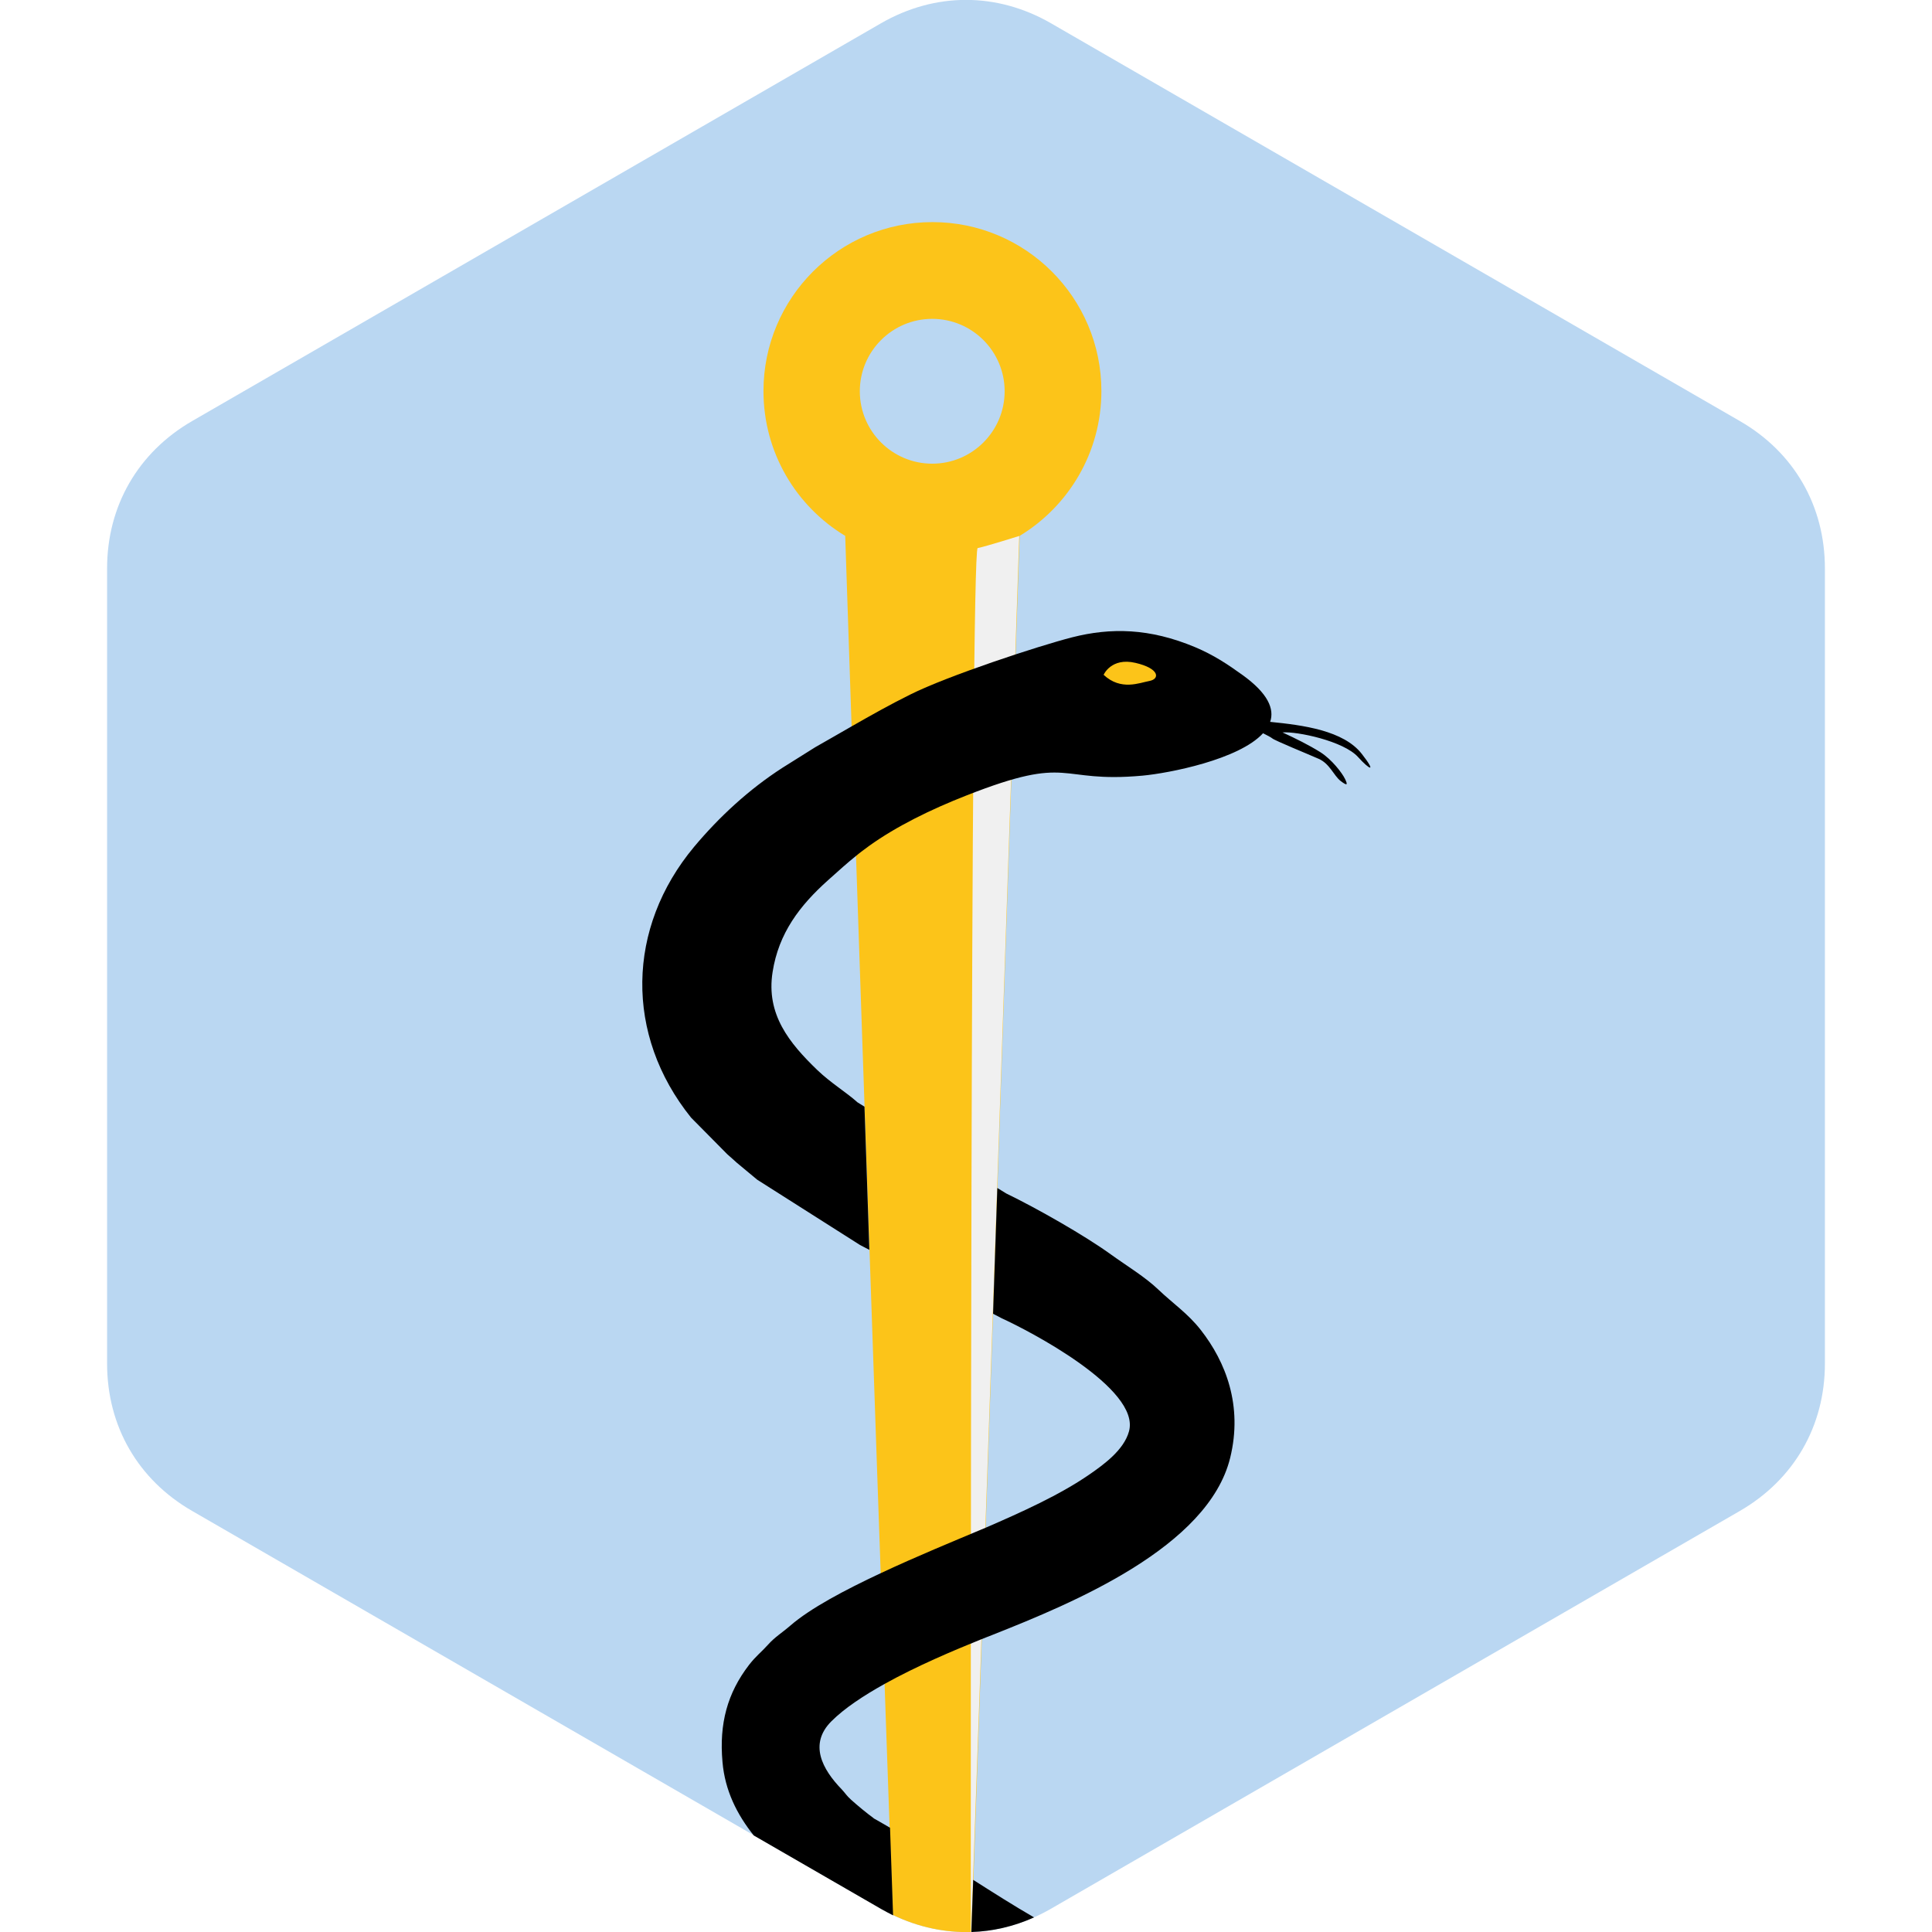
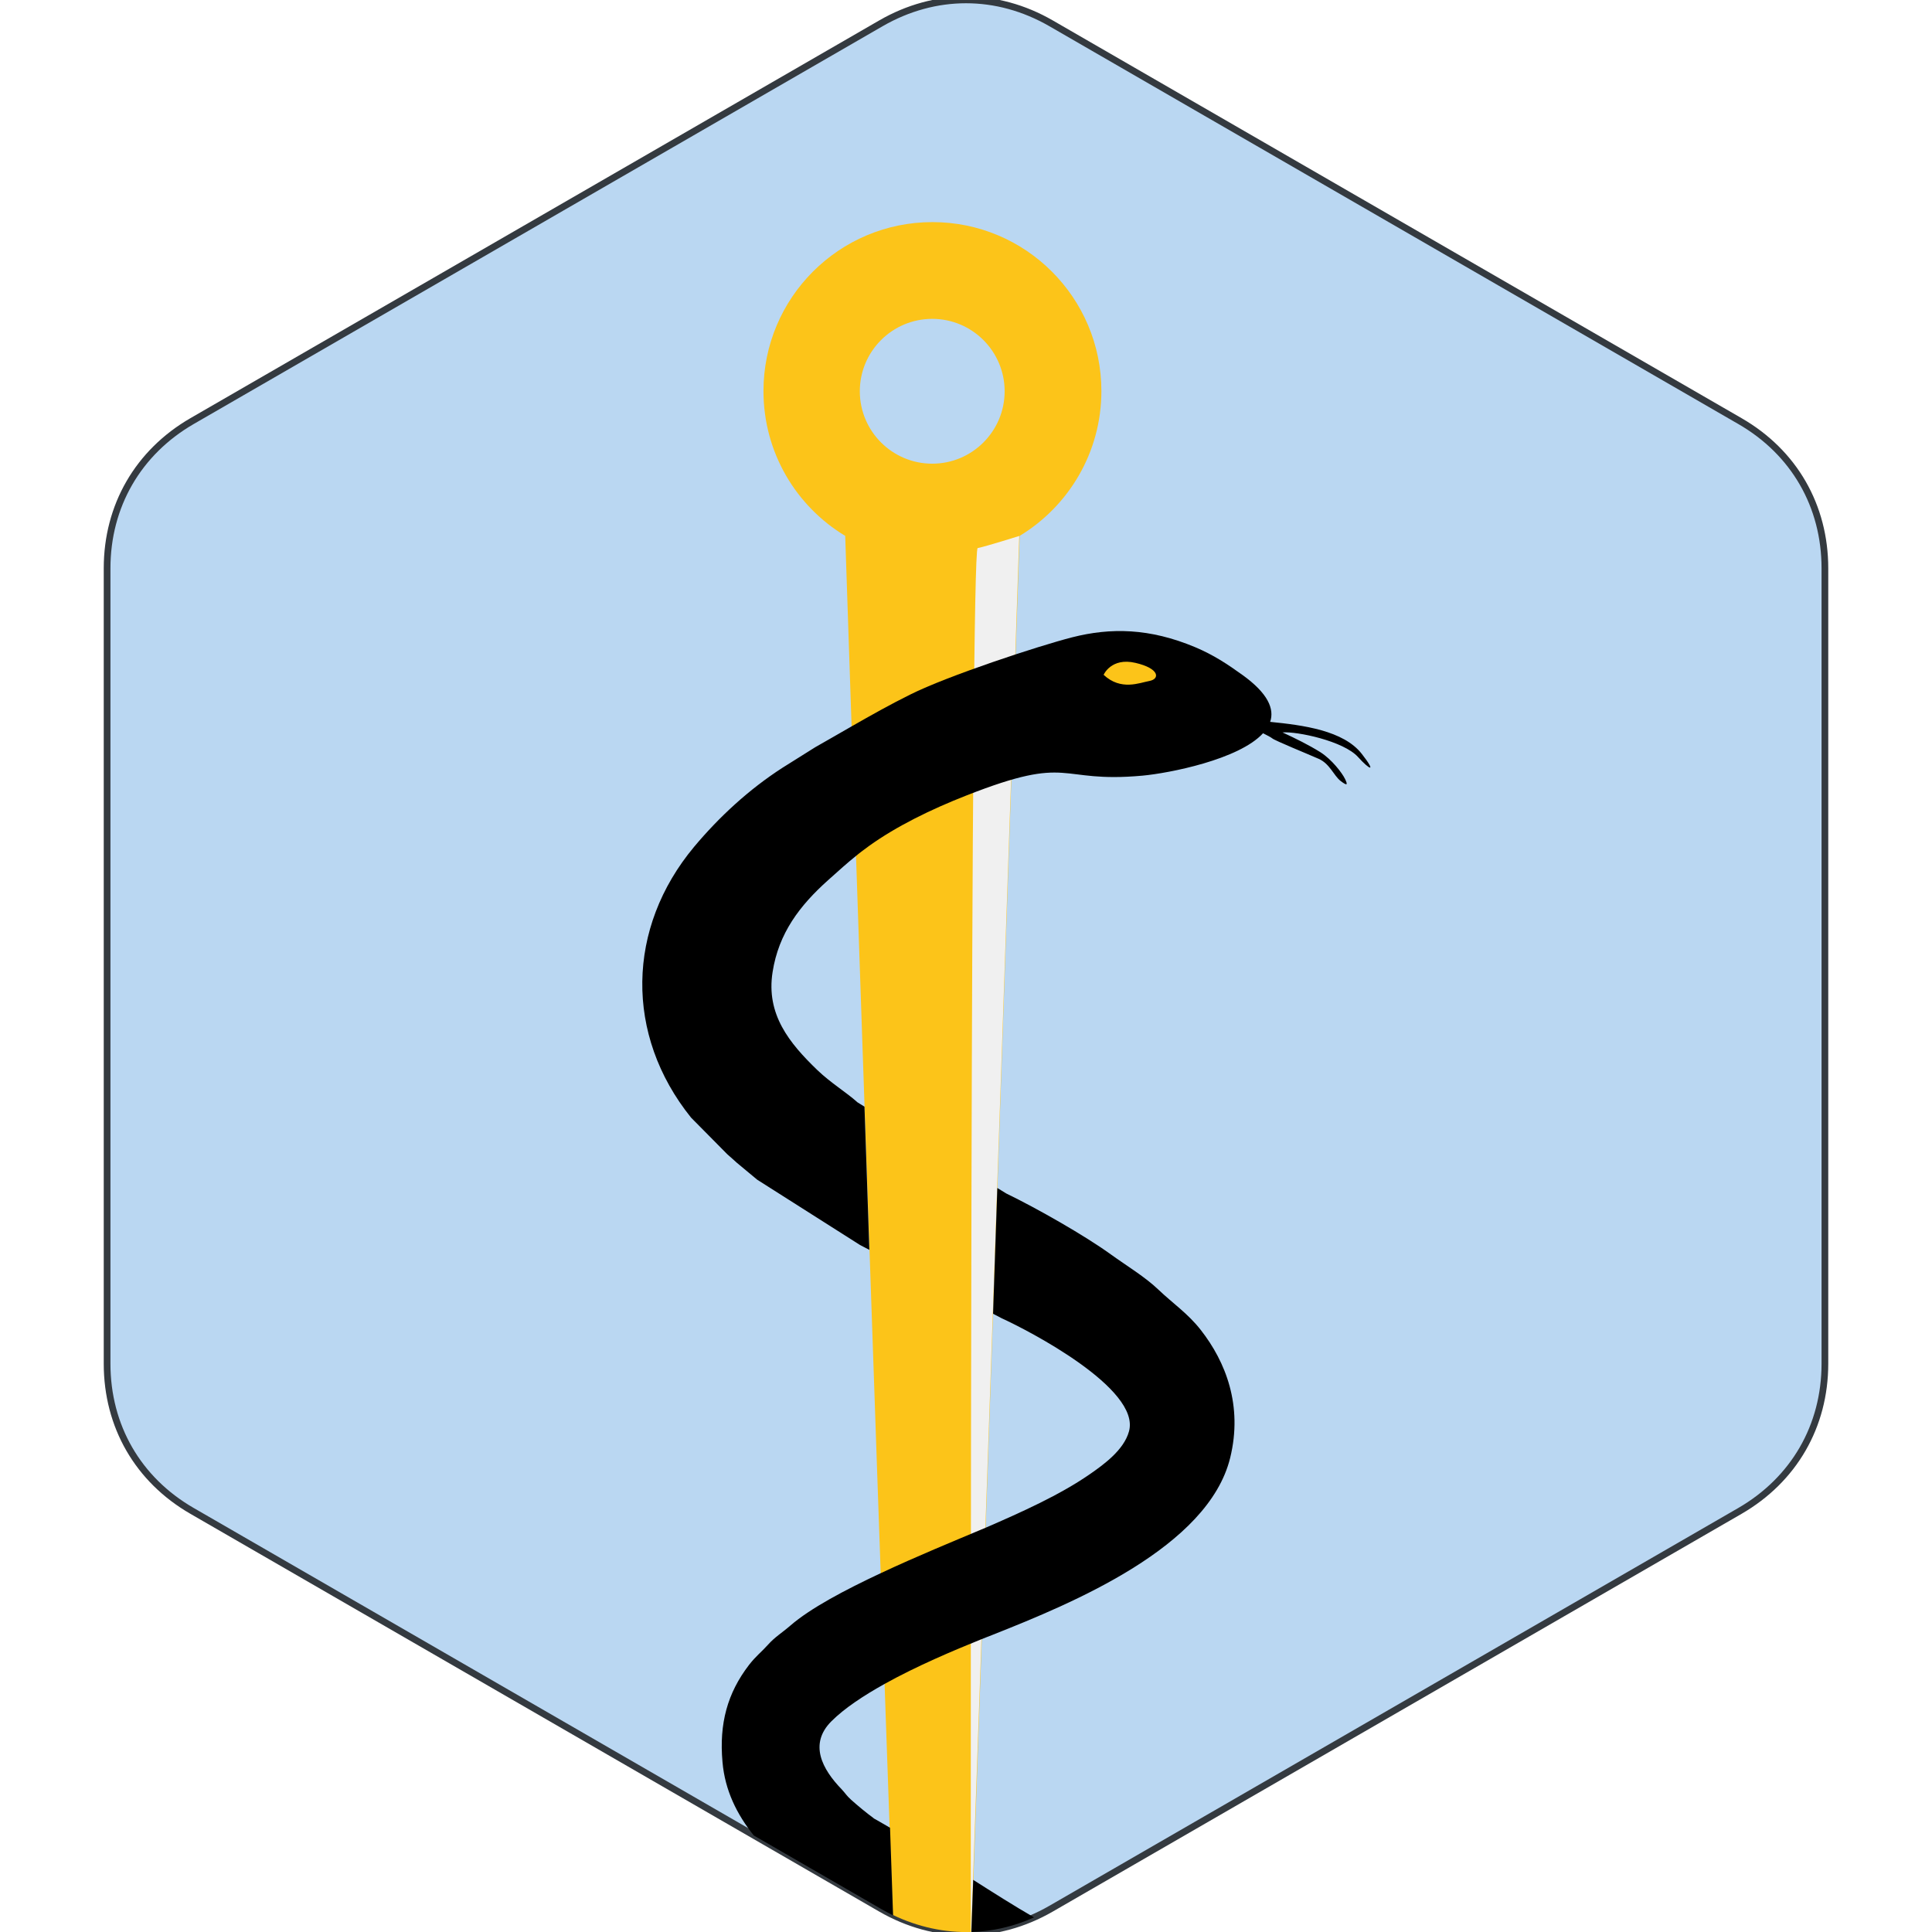
<svg xmlns="http://www.w3.org/2000/svg" width="100%" height="100%" viewBox="0 0 288 288" version="1.1" xml:space="preserve" style="fill-rule:evenodd;clip-rule:evenodd;stroke-linejoin:round;stroke-miterlimit:2;">
  <g>
    <g transform="matrix(0.0302362,0,0,0.0302362,15.9647,0)">
-       <path d="M4654,115L8050,2076C8317,2230 8469,2494 8469,2802L8469,6723C8469,7031 8316,7295 8050,7449L4654,9410C4387,9564 4082,9564 3815,9410L419,7449C152,7295 0,7031 0,6723L0,2802C0,2494 153,2230 419,2076L3815,115C4082,-39 4387,-39 4654,115Z" style="fill:rgb(186,215,242);" />
+       <path d="M4654,115L8050,2076C8317,2230 8469,2494 8469,2802L8469,6723C8469,7031 8316,7295 8050,7449L4654,9410C4387,9564 4082,9564 3815,9410L419,7449C152,7295 0,7031 0,6723L0,2802C0,2494 153,2230 419,2076L3815,115C4082,-39 4387,-39 4654,115Z" style="fill:rgb(186,215,242);stroke:rgb(52,58,64);stroke-width:33.07px;" />
    </g>
    <g transform="matrix(0.0302362,0,0,0.0302362,15.9647,0)">
      <path d="M3873,9441C3773,6618 3656,3164 3639,2642C3397,2496 3236,2231 3236,1928C3236,1468 3609,1095 4069,1095C4529,1095 4902,1468 4902,1928C4902,2231 4740,2496 4499,2642C4481,3169 4362,6687 4262,9525C4131,9529 3999,9501 3874,9441L3873,9441ZM4068,1572C4265,1572 4425,1732 4425,1929C4425,2126 4265,2286 4068,2286C3871,2286 3711,2126 3711,1929C3711,1732 3871,1572 4068,1572Z" style="fill:rgb(252,196,25);" />
    </g>
    <g transform="matrix(0.0302362,0,0,0.0302362,15.9647,0)">
      <path d="M4498,2642C4498,2642 4330,2695 4292,2702C4256,2709 4258,8863 4258,9525L4260,9525C4361,6687 4480,3169 4497,2642L4498,2642Z" style="fill:rgb(240,240,240);" />
    </g>
    <g transform="matrix(0.0302362,0,0,0.0302362,15.9647,0)">
      <path d="M3778,8963C3745,8939 3699,8901 3668,8873C3643,8850 3644,8846 3622,8822C3525,8722 3459,8598 3571,8486C3635,8422 3729,8360 3833,8302C3991,8214 4173,8137 4312,8081C4332,8073 4351,8066 4368,8059C4759,7904 5429,7628 5537,7187C5600,6930 5515,6714 5392,6557C5329,6476 5253,6425 5183,6358C5117,6295 5030,6243 4948,6184C4821,6092 4584,5957 4433,5884L4389,5857L4368,6477L4410,6499C4540,6558 5097,6846 5038,7057C5013,7148 4916,7219 4842,7270C4697,7370 4511,7454 4331,7532L4307,7542C4179,7596 3993,7672 3814,7756C3637,7839 3467,7929 3369,8014C3325,8052 3293,8070 3259,8108C3221,8150 3202,8161 3165,8208C3058,8347 3017,8498 3034,8687C3046,8827 3105,8945 3188,9049L3817,9412C3836,9423 3856,9433 3875,9443L3860,9011C3834,8996 3807,8980 3780,8965L3778,8963ZM4570,9453C4470,9498 4365,9522 4261,9525L4270,9268C4369,9331 4468,9394 4570,9453ZM5735,3559C5895,3575 6096,3601 6186,3717C6260,3812 6225,3796 6168,3733C6097,3653 5865,3605 5795,3611C5860,3641 5923,3672 5981,3708C6038,3744 6089,3811 6103,3840C6117,3869 6116,3877 6081,3850C6047,3823 6028,3765 5973,3741C5919,3717 5756,3651 5744,3640C5738,3635 5719,3625 5699,3615C5580,3745 5235,3812 5105,3824C4678,3863 4762,3715 4236,3922C4060,3991 3891,4074 3756,4171C3732,4189 3711,4204 3692,4220C3647,4256 3611,4289 3555,4339C3414,4465 3311,4601 3281,4792C3248,5001 3363,5142 3502,5276C3569,5340 3643,5384 3700,5435L3734,5456L3758,6162L3712,6138L3205,5816L3104,5732C3089,5718 3075,5706 3058,5691L2879,5510C2551,5102 2561,4574 2894,4175C3018,4027 3164,3892 3330,3785L3491,3684C3550,3651 3609,3616 3669,3582C3765,3527 3863,3472 3960,3424C4144,3332 4590,3185 4758,3142C4947,3094 5139,3096 5365,3191C5455,3229 5523,3274 5598,3328C5723,3418 5756,3495 5734,3559L5735,3559Z" />
    </g>
    <g transform="matrix(0.0302362,0,0,0.0302362,15.9647,0)">
      <path d="M4913,3327C4913,3327 4950,3240 5070,3268C5190,3296 5190,3347 5140,3357C5090,3366 4999,3407 4913,3327Z" style="fill:rgb(252,196,25);" />
    </g>
  </g>
</svg>
